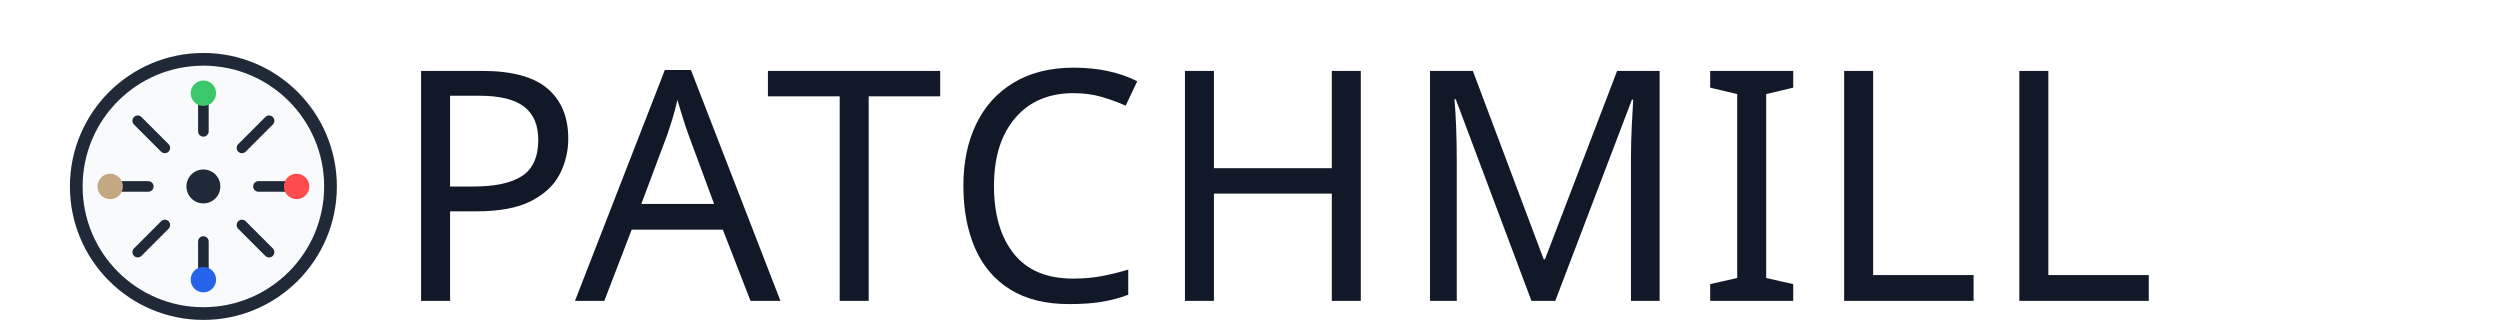
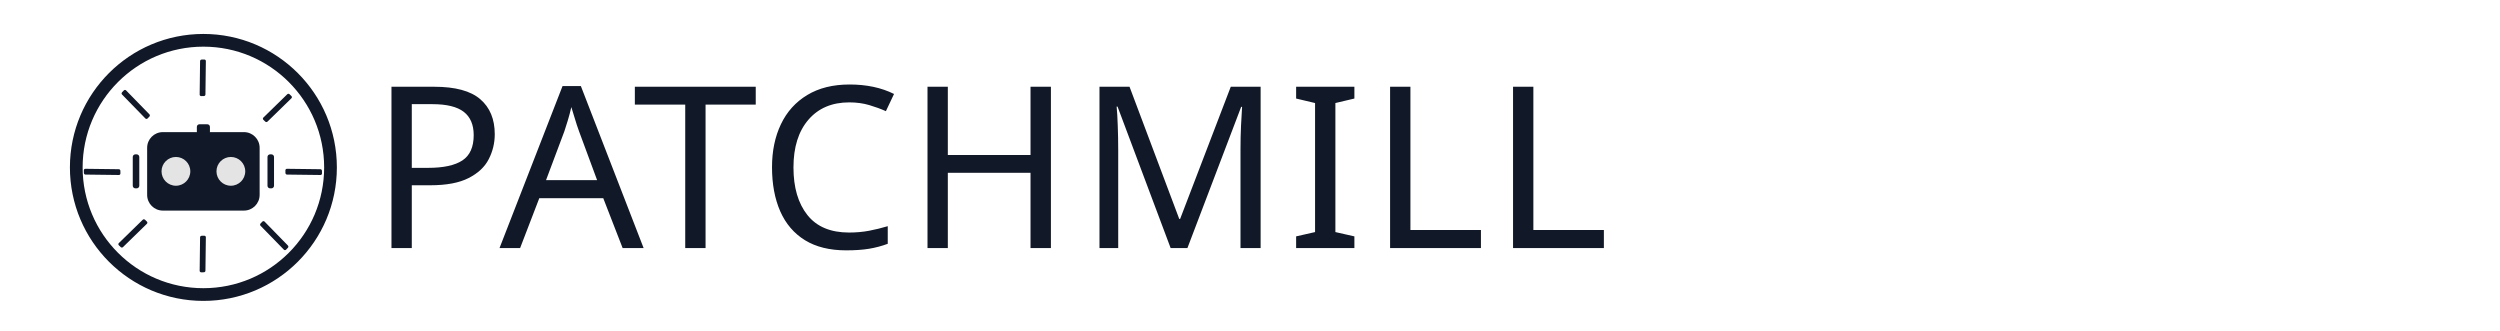
- <svg xmlns="http://www.w3.org/2000/svg" viewBox="0 0 590 78" role="img" aria-label="Patchmill">
-   <g transform="translate(16 12)">
-     <circle cx="32" cy="32" r="30" fill="#f8fafc" stroke="#1f2937" stroke-width="3" />
-     <circle cx="32" cy="32" r="4" fill="#1f2937" />
-     <g stroke="#1f2937" stroke-width="2.5" stroke-linecap="round">
-       <path d="M32 10v9" />
-       <path d="M32 45v9" />
-       <path d="M10 32h9" />
-       <path d="M45 32h9" />
-       <path d="M16.5 16.5l6.4 6.4" />
-       <path d="M41.1 41.1l6.4 6.4" />
-       <path d="M47.5 16.5l-6.4 6.4" />
-       <path d="M22.9 41.1l-6.4 6.4" />
-     </g>
-     <circle cx="32" cy="10" r="3" fill="#39c96b" />
-     <circle cx="54" cy="32" r="3" fill="#ff4c4c" />
-     <circle cx="32" cy="54" r="3" fill="#2563eb" />
-     <circle cx="10" cy="32" r="3" fill="#c4a882" />
+ <svg xmlns="http://www.w3.org/2000/svg" viewBox="0 0 590 78" role="img" aria-label="Patchmill" version="1.1" id="svg12">
+   <defs id="defs12" />
+   <g transform="translate(16,7.51217)" id="g12">
+     <circle cx="32" cy="32" r="30" fill="#020617" stroke="#e2e8f0" stroke-width="3" id="circle1" style="fill:none;stroke:#111827;stroke-opacity:1" />
+     <g stroke="#e2e8f0" stroke-width="2.5" stroke-linecap="round" id="g9" />
  </g>
-   <text x="92" y="71" fill="#111827" font-family="Noto Sans, Arial, sans-serif" font-size="76" font-weight="400" letter-spacing="0.02em">PATCHMILL</text>
+   <text x="87.213" y="58.552" fill="#f8fafc" font-family="Noto Sans, Arial, sans-serif" font-size="76" font-weight="400" letter-spacing="0.02em" id="text12" style="font-style:normal;font-variant:normal;font-weight:normal;font-stretch:normal;font-size:53.333px;font-family:'Noto Sans', Arial, sans-serif;-inkscape-font-specification:'Noto Sans, Arial, sans-serif, Normal';font-variant-ligatures:normal;font-variant-caps:normal;font-variant-numeric:normal;font-variant-east-asian:normal;letter-spacing:0.02em;fill:#111827;fill-opacity:1">PATCHMILL</text>
+   <g id="g26" transform="matrix(0.3086929,0,0,0.3086929,48,40.43825)">
+     <rect x="-43" y="-30" width="86" height="60" rx="12" fill="#e4e4e4" id="rect22" style="fill:#111827;fill-opacity:1" />
+     <rect x="-54" y="-13" width="5" height="26" rx="2" fill="#e4e4e4" id="rect23" style="fill:#111827;fill-opacity:1" />
+     <rect x="49" y="-13" width="5" height="26" rx="2" fill="#e4e4e4" id="rect24" style="fill:#111827;fill-opacity:1" />
+     <rect x="-5" y="-36" width="10" height="8" rx="2" fill="#e4e4e4" id="rect25" style="fill:#111827;fill-opacity:1" />
+     <circle cx="-21" cy="0" r="11" fill="#08090b" id="circle25" style="fill:#e4e4e4;fill-opacity:1" />
+     <circle cx="21" cy="0" r="11" fill="#08090b" id="circle26" style="fill:#e4e4e4;fill-opacity:1" />
+   </g>
+   <g stroke="#e4e4e4" stroke-width="6" stroke-linecap="round" id="g38" transform="matrix(0.1294859,0.1262916,-0.1294859,0.1262916,54.46071,35.58377)" style="stroke:#111827;stroke-opacity:1">
+     <rect style="fill:none;stroke-width:4.083;stroke-linejoin:round;stroke-dasharray:none;stroke:#111827;stroke-opacity:1" id="rect38" width="3.455" height="43.624" x="0.716" y="-104.354" />
+   </g>
+   <g stroke="#e4e4e4" stroke-width="6" stroke-linecap="round" id="g39" transform="matrix(0.1294859,0.1262916,-0.1294859,0.1262916,20.35321,65.20344)" style="stroke:#111827;stroke-opacity:1">
+     <rect style="fill:none;stroke-width:4.083;stroke-linejoin:round;stroke-dasharray:none;stroke:#111827;stroke-opacity:1" id="rect39" width="3.455" height="43.624" x="0.716" y="-104.354" />
+   </g>
+   <g stroke="#e4e4e4" stroke-width="6" stroke-linecap="round" id="g40" transform="matrix(0.1262916,-0.1294859,0.1262916,0.1294859,42.14663,35.6496)" style="stroke:#111827;stroke-opacity:1">
+     <rect style="fill:none;stroke-width:4.083;stroke-linejoin:round;stroke-dasharray:none;stroke:#111827;stroke-opacity:1" id="rect40" width="3.455" height="43.624" x="0.716" y="-104.354" />
+   </g>
+   <g stroke="#e4e4e4" stroke-width="6" stroke-linecap="round" id="g41" transform="matrix(0.1262916,-0.1294859,0.1262916,0.1294859,74.83299,66.61562)" style="stroke:#111827;stroke-opacity:1">
+     <rect style="fill:none;stroke-width:4.083;stroke-linejoin:round;stroke-dasharray:none;stroke:#111827;stroke-opacity:1" id="rect41" width="3.455" height="43.624" x="0.716" y="-104.354" />
+   </g>
+   <g stroke="#e4e4e4" stroke-width="6" stroke-linecap="round" id="g42" transform="matrix(0.180862,-0.00225868,-0.00225868,0.180862,47.22207,74.88371)" style="stroke:#111827;stroke-opacity:1">
+     <rect style="fill:none;stroke-width:4.083;stroke-linejoin:round;stroke-dasharray:none;stroke:#111827;stroke-opacity:1" id="rect42" width="3.455" height="43.624" x="0.716" y="-104.354" />
+   </g>
+   <g stroke="#e4e4e4" stroke-width="6" stroke-linecap="round" id="g43" transform="matrix(0.180862,-0.00225868,-0.00225868,0.180862,47.22207,33.29648)" style="stroke:#111827;stroke-opacity:1">
+     <rect style="fill:none;stroke-width:4.083;stroke-linejoin:round;stroke-dasharray:none;stroke:#111827;stroke-opacity:1" id="rect43" width="3.455" height="43.624" x="0.716" y="-104.354" />
+   </g>
+   <g stroke="#e4e4e4" stroke-width="6" stroke-linecap="round" id="g44" transform="matrix(0.00225868,0.180862,-0.180862,-0.00225868,9.168037,39.93911)" style="stroke:#111827;stroke-opacity:1">
+     <rect style="fill:none;stroke-width:4.083;stroke-linejoin:round;stroke-dasharray:none;stroke:#111827;stroke-opacity:1" id="rect44" width="3.455" height="43.624" x="0.716" y="-104.354" />
+   </g>
+   <g stroke="#e4e4e4" stroke-width="6" stroke-linecap="round" id="g45" transform="matrix(0.00225868,0.180862,-0.180862,-0.00225868,56.73903,39.93911)" style="stroke:#111827;stroke-opacity:1">
+     <rect style="fill:none;stroke-width:4.083;stroke-linejoin:round;stroke-dasharray:none;stroke:#111827;stroke-opacity:1" id="rect45" width="3.455" height="43.624" x="0.716" y="-104.354" />
+   </g>
</svg>
